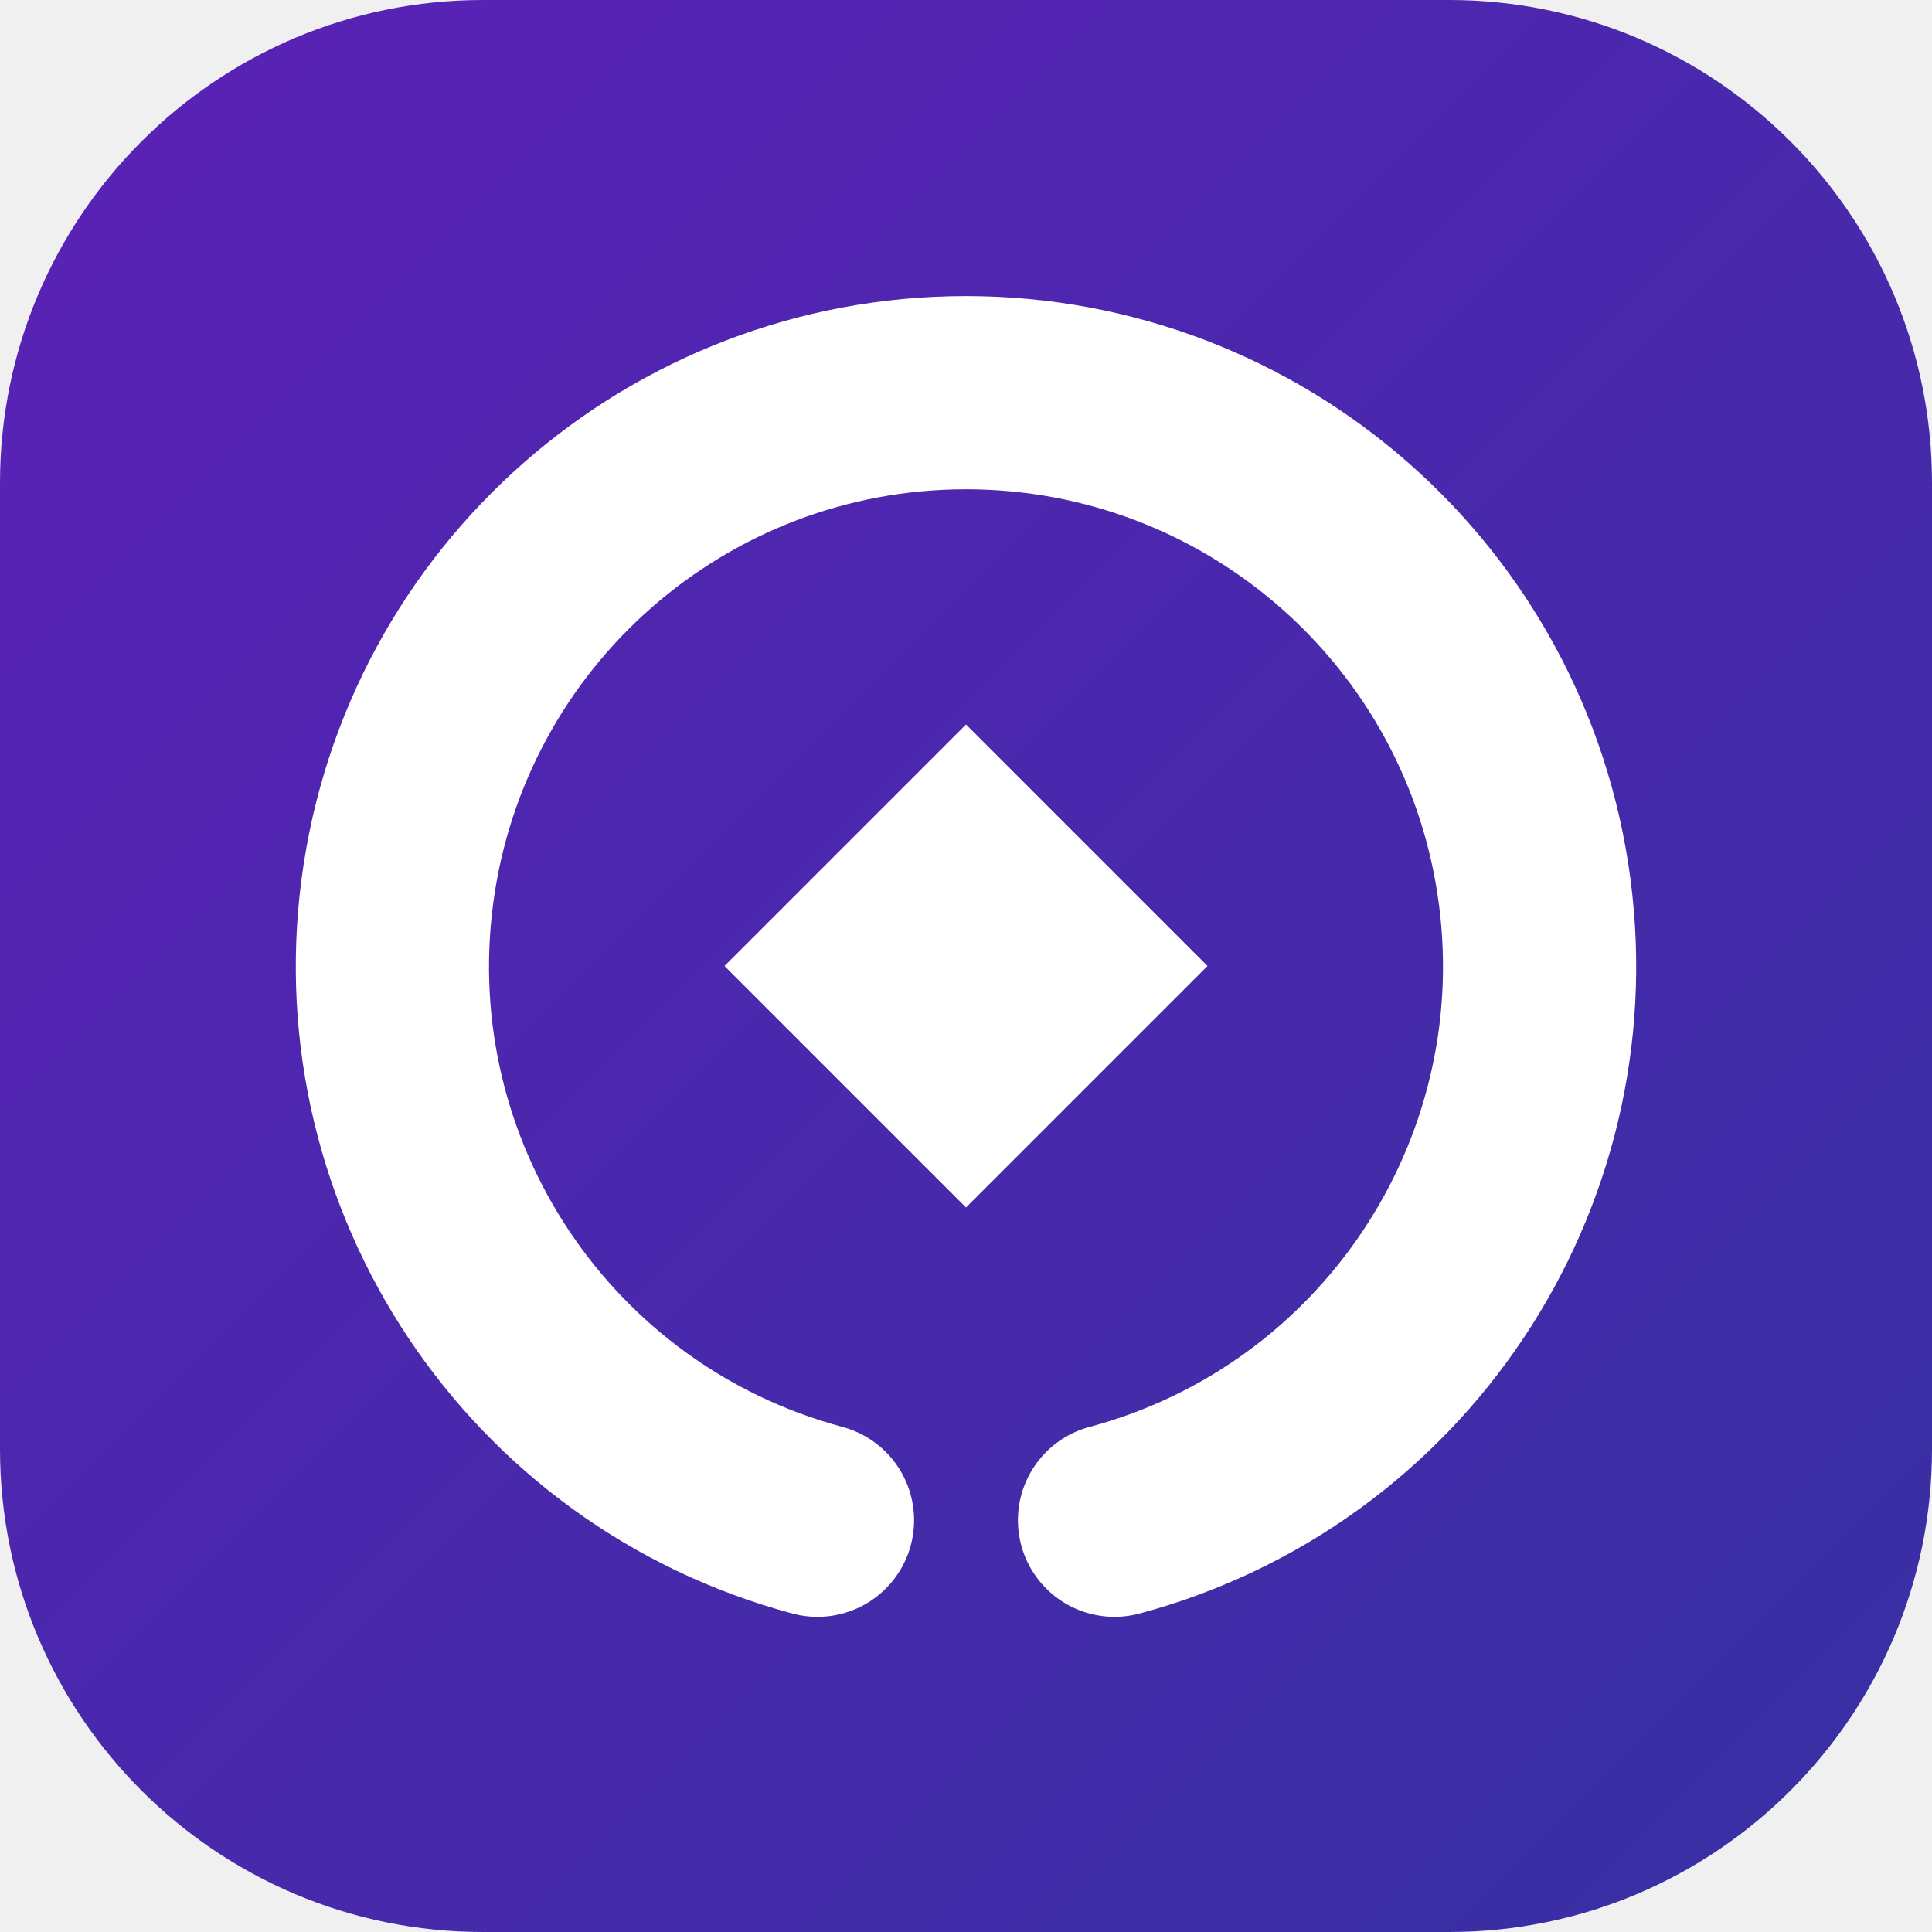
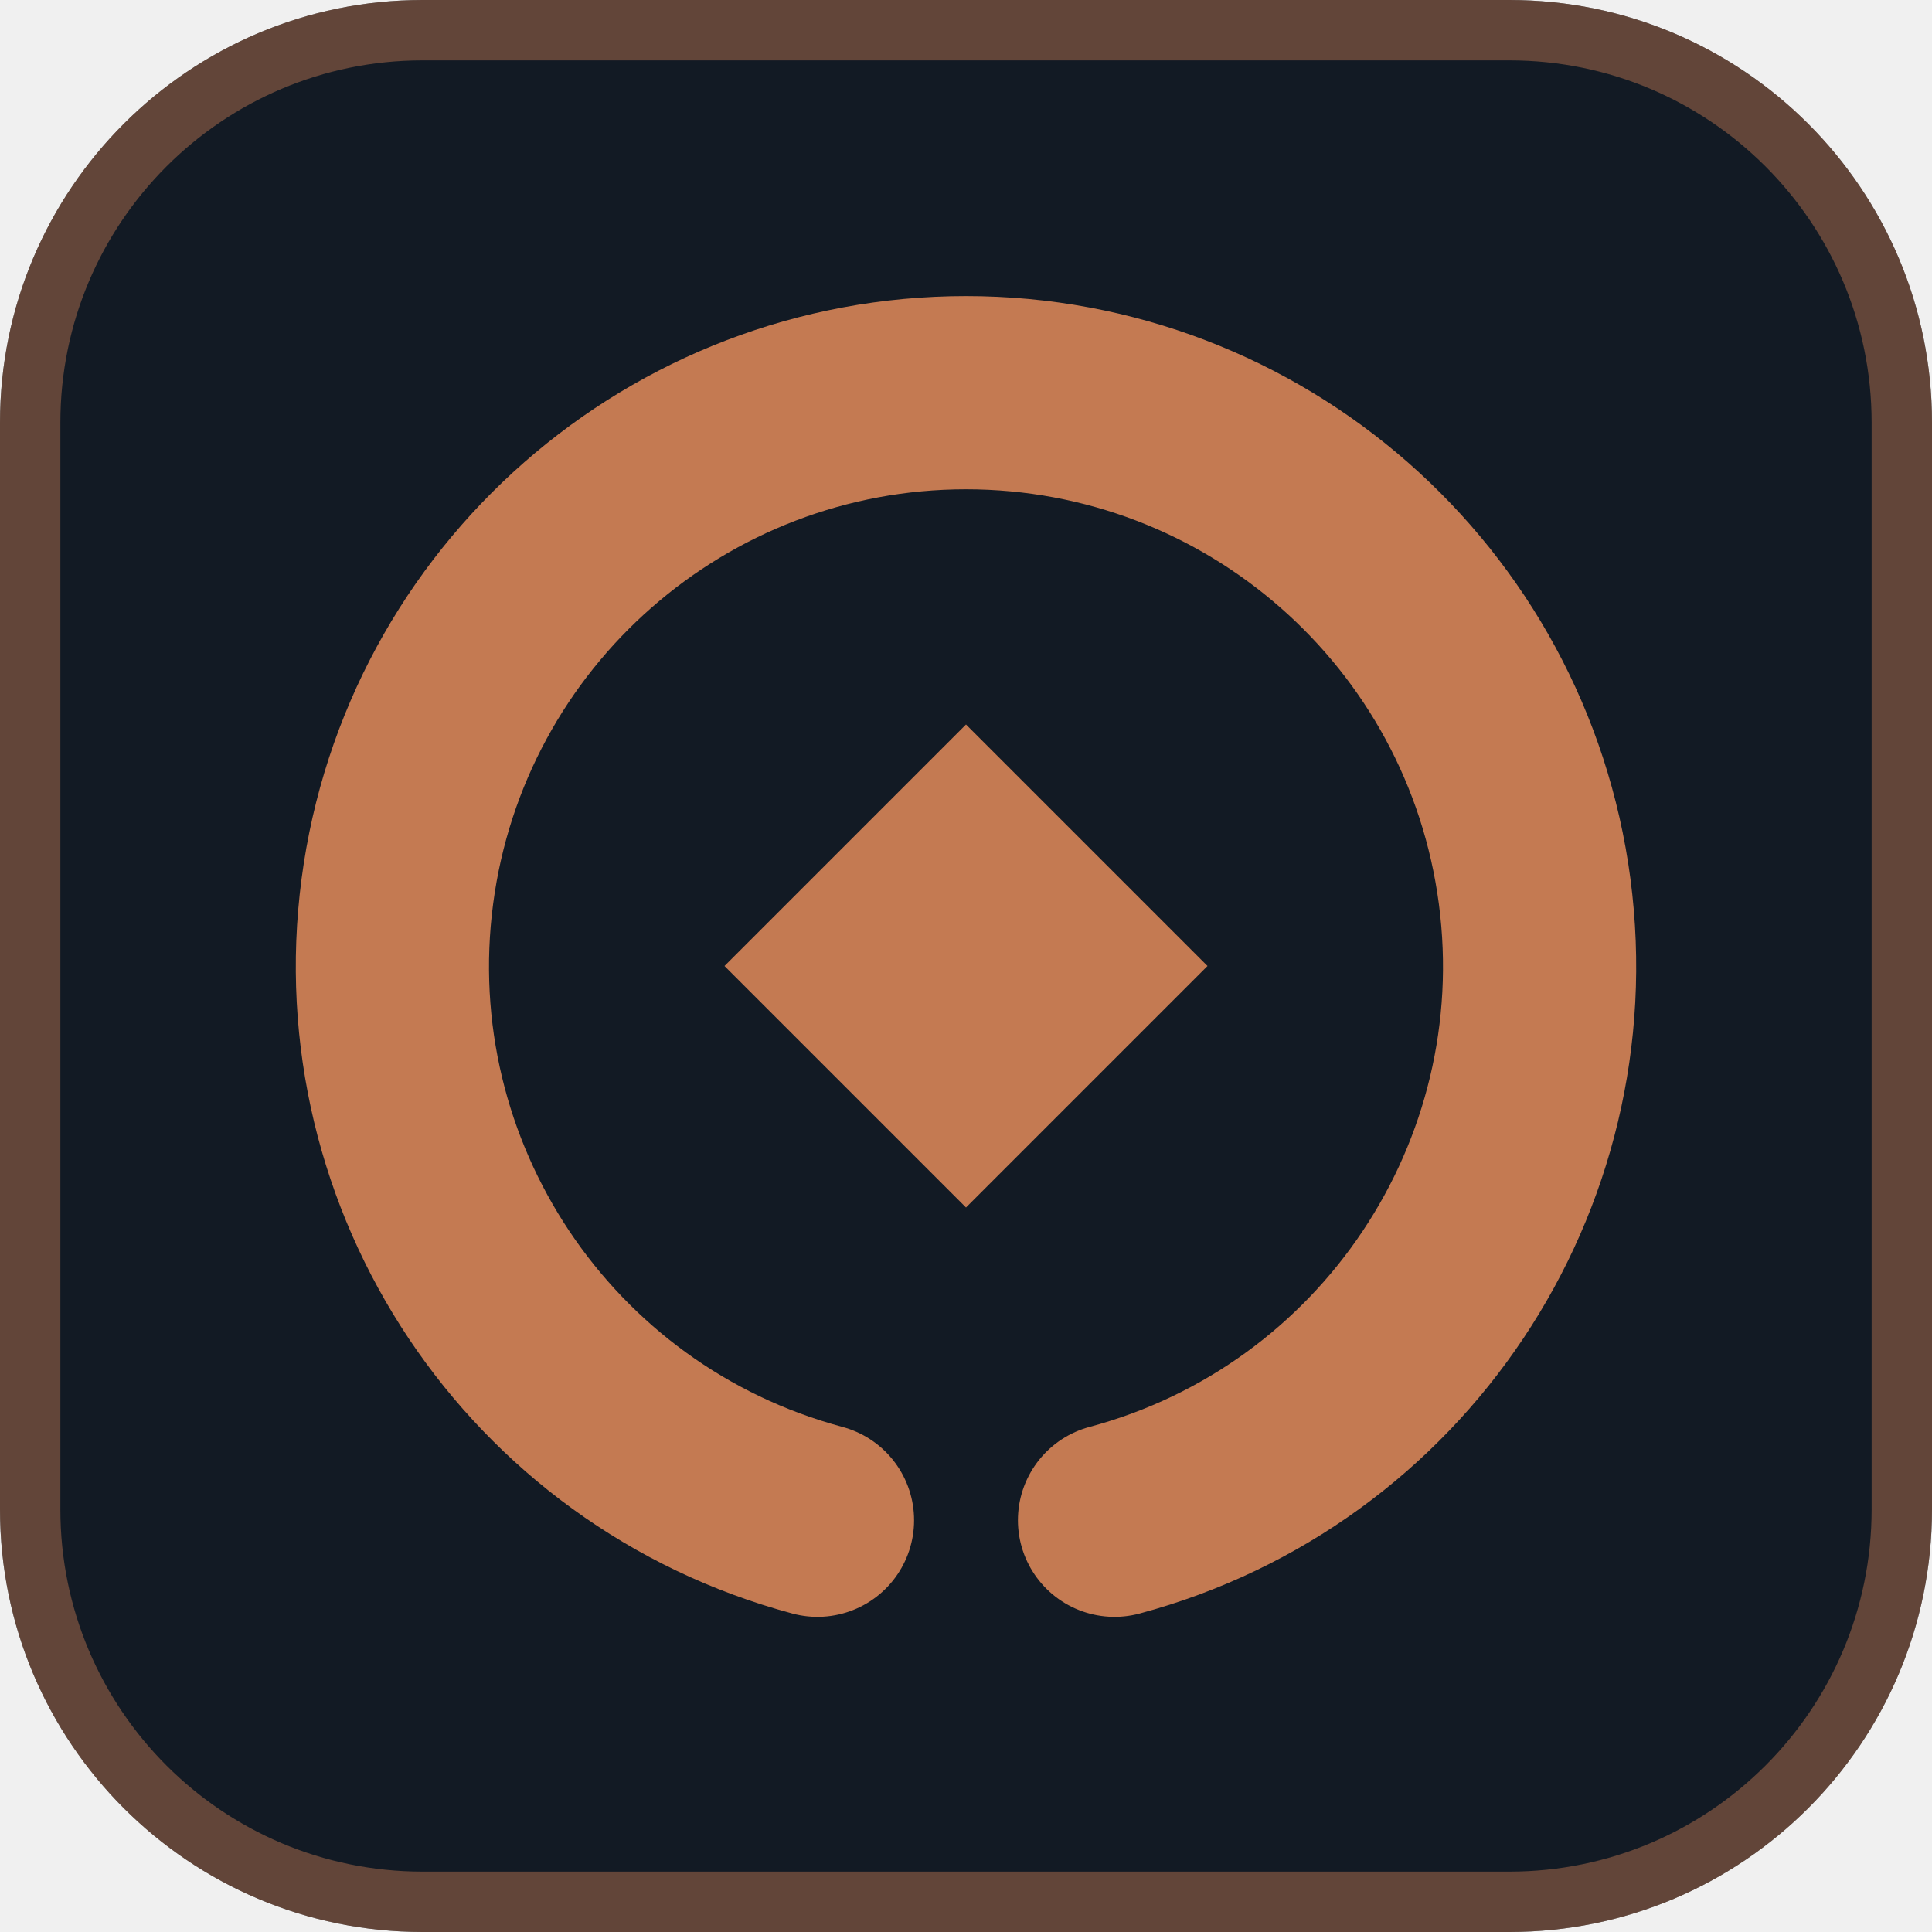
<svg xmlns="http://www.w3.org/2000/svg" viewBox="0 0 32 32" fill="none">
-   <rect width="32" height="32" rx="8" fill="url(#bg)" />
-   <path d="M 13.54 25.18 A 9.5 9.5 0 1 1 18.46 25.18" stroke="white" stroke-width="3.2" stroke-linecap="round" fill="none" />
-   <path d="M 16 12 L 20 16 L 16 20 L 12 16 Z" fill="white" />
-   <defs>
-     <linearGradient id="bg" x1="0" y1="0" x2="32" y2="32" gradientUnits="userSpaceOnUse">
-       <stop stop-color="#5b21b6" />
-       <stop offset="1" stop-color="#3730a3" />
-     </linearGradient>
-   </defs>
+   <rect width="32" height="32" rx="7" fill="#121A24" />
+   <rect x="0.5" y="0.5" width="31" height="31" rx="6.5" stroke="#c47a52" stroke-opacity="0.45" />
+   <path d="M 13.54 25.18 A 9.5 9.5 0 1 1 18.46 25.18" stroke="#c47a52" stroke-width="3.2" stroke-linecap="round" fill="none" />
+   <path d="M 16 12 L 20 16 L 16 20 L 12 16 Z" fill="#c47a52" />
</svg>
